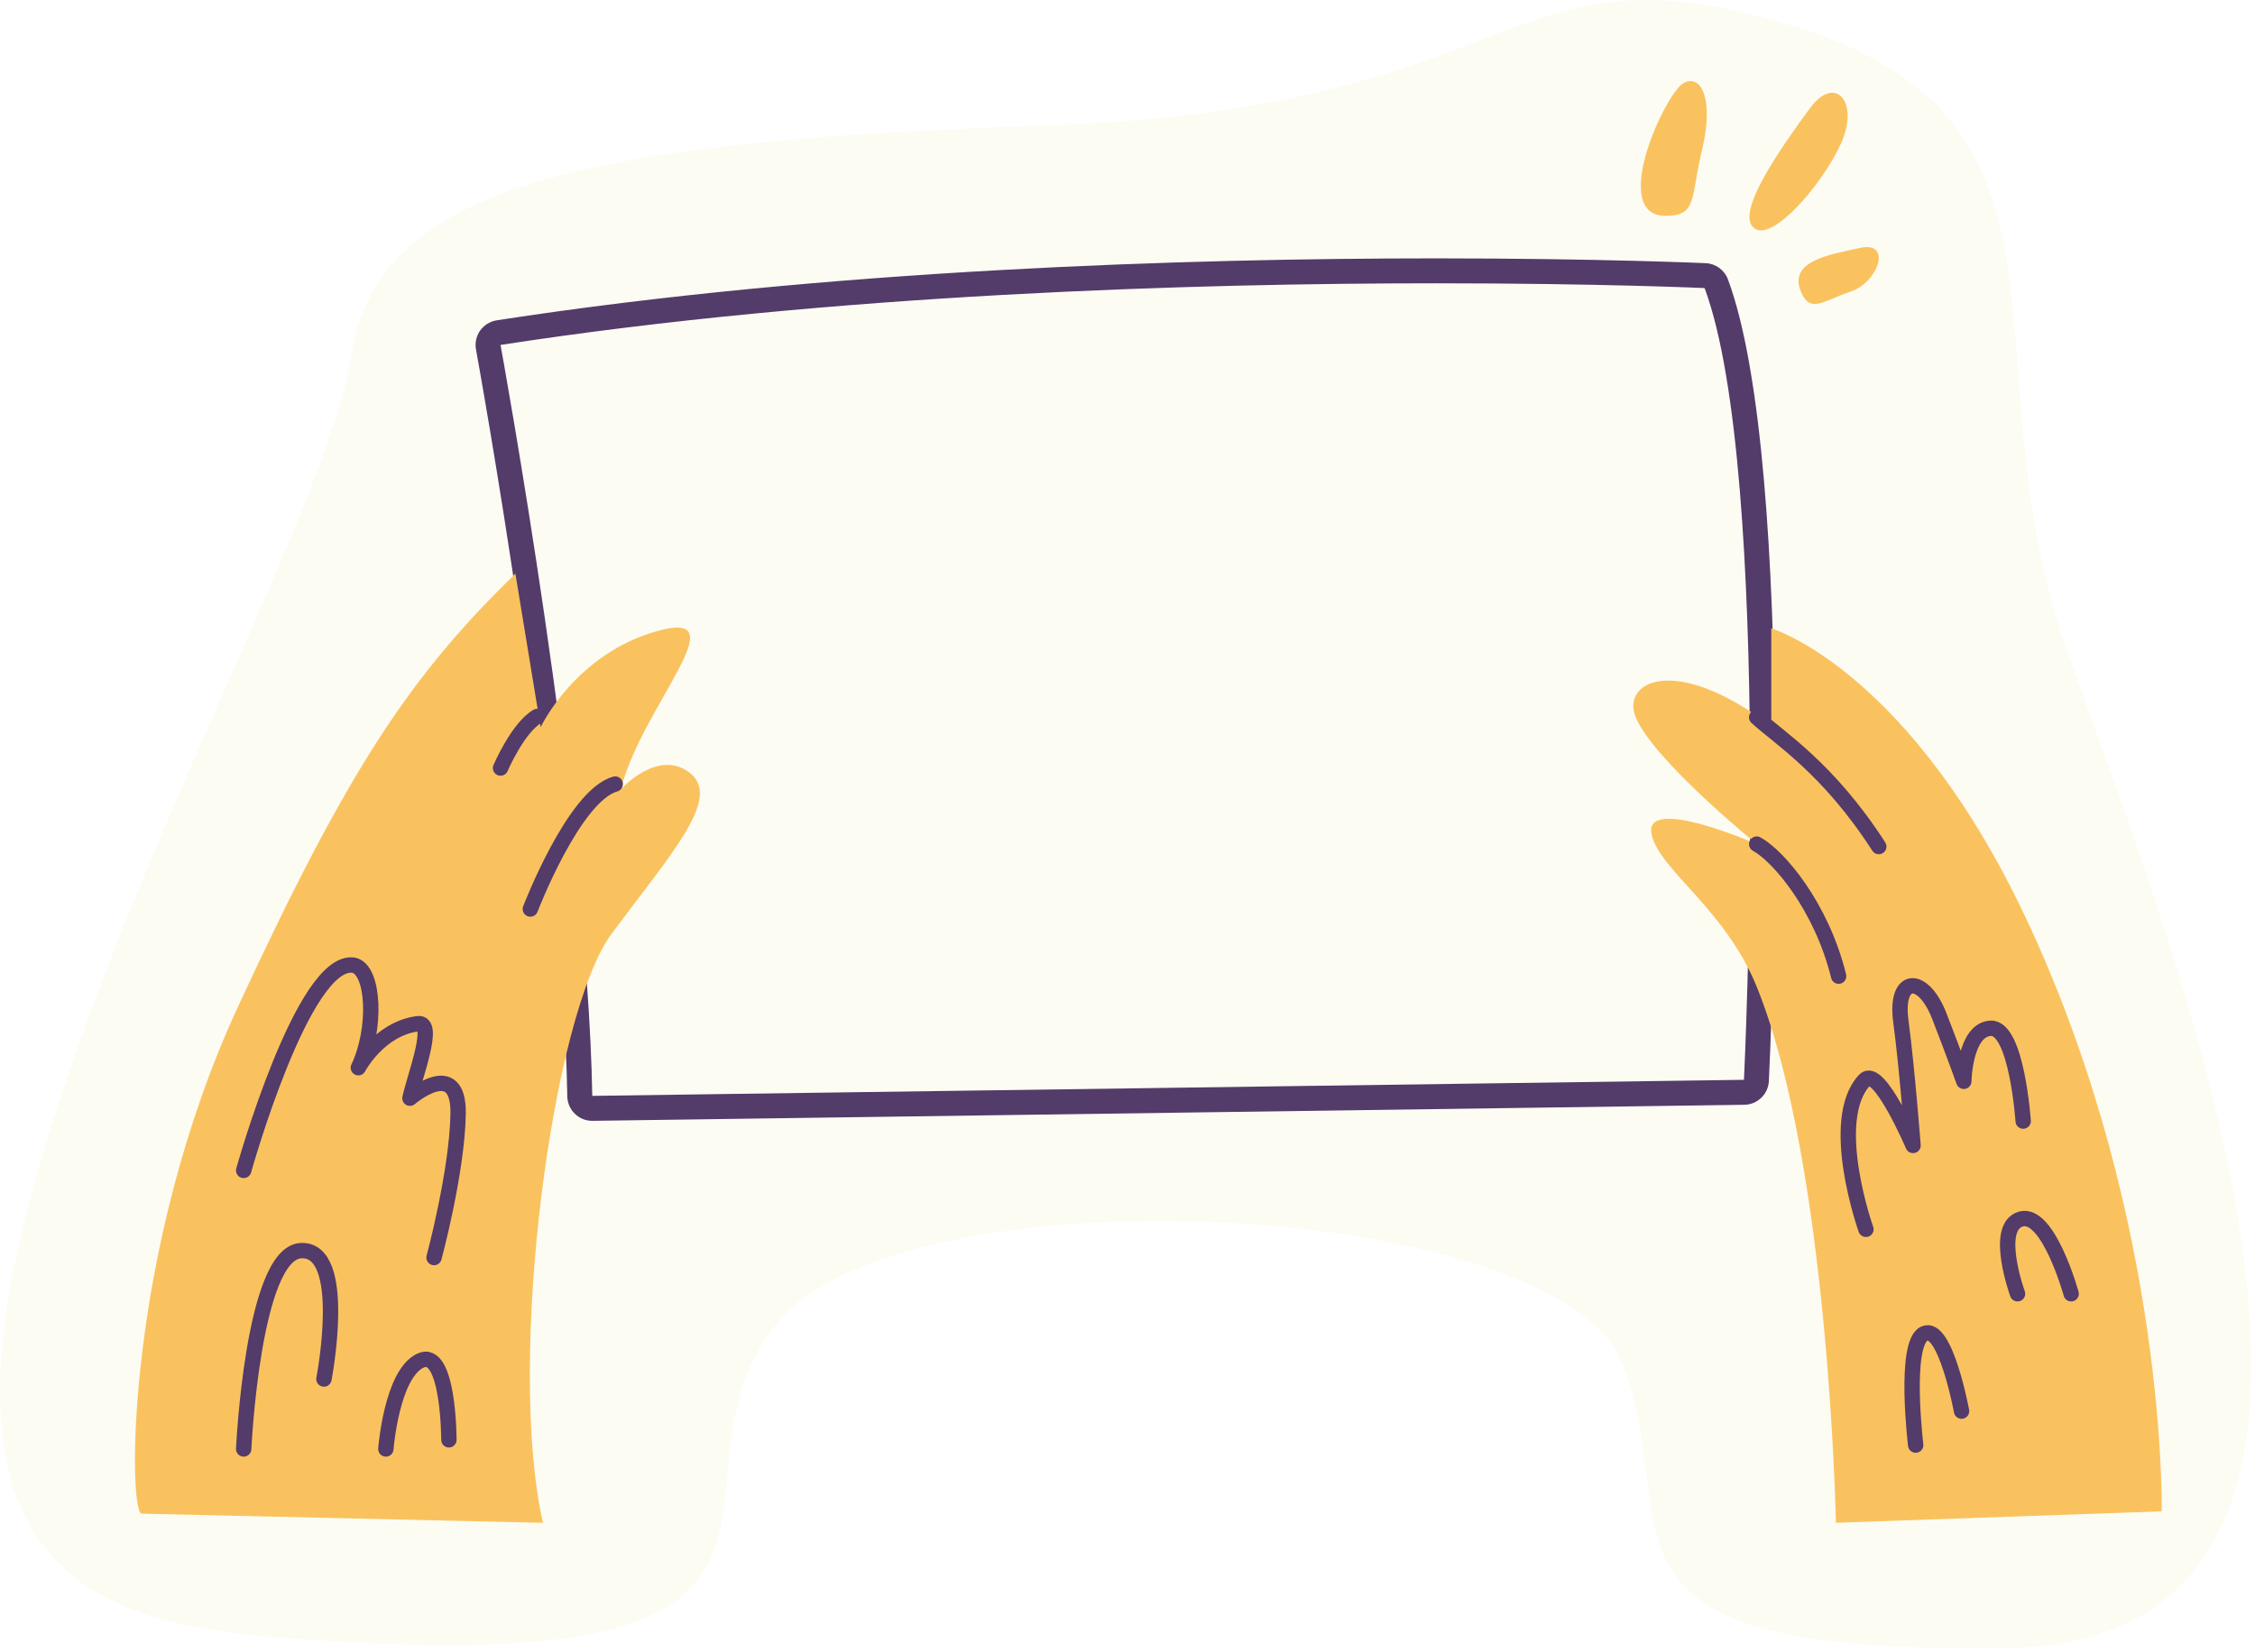
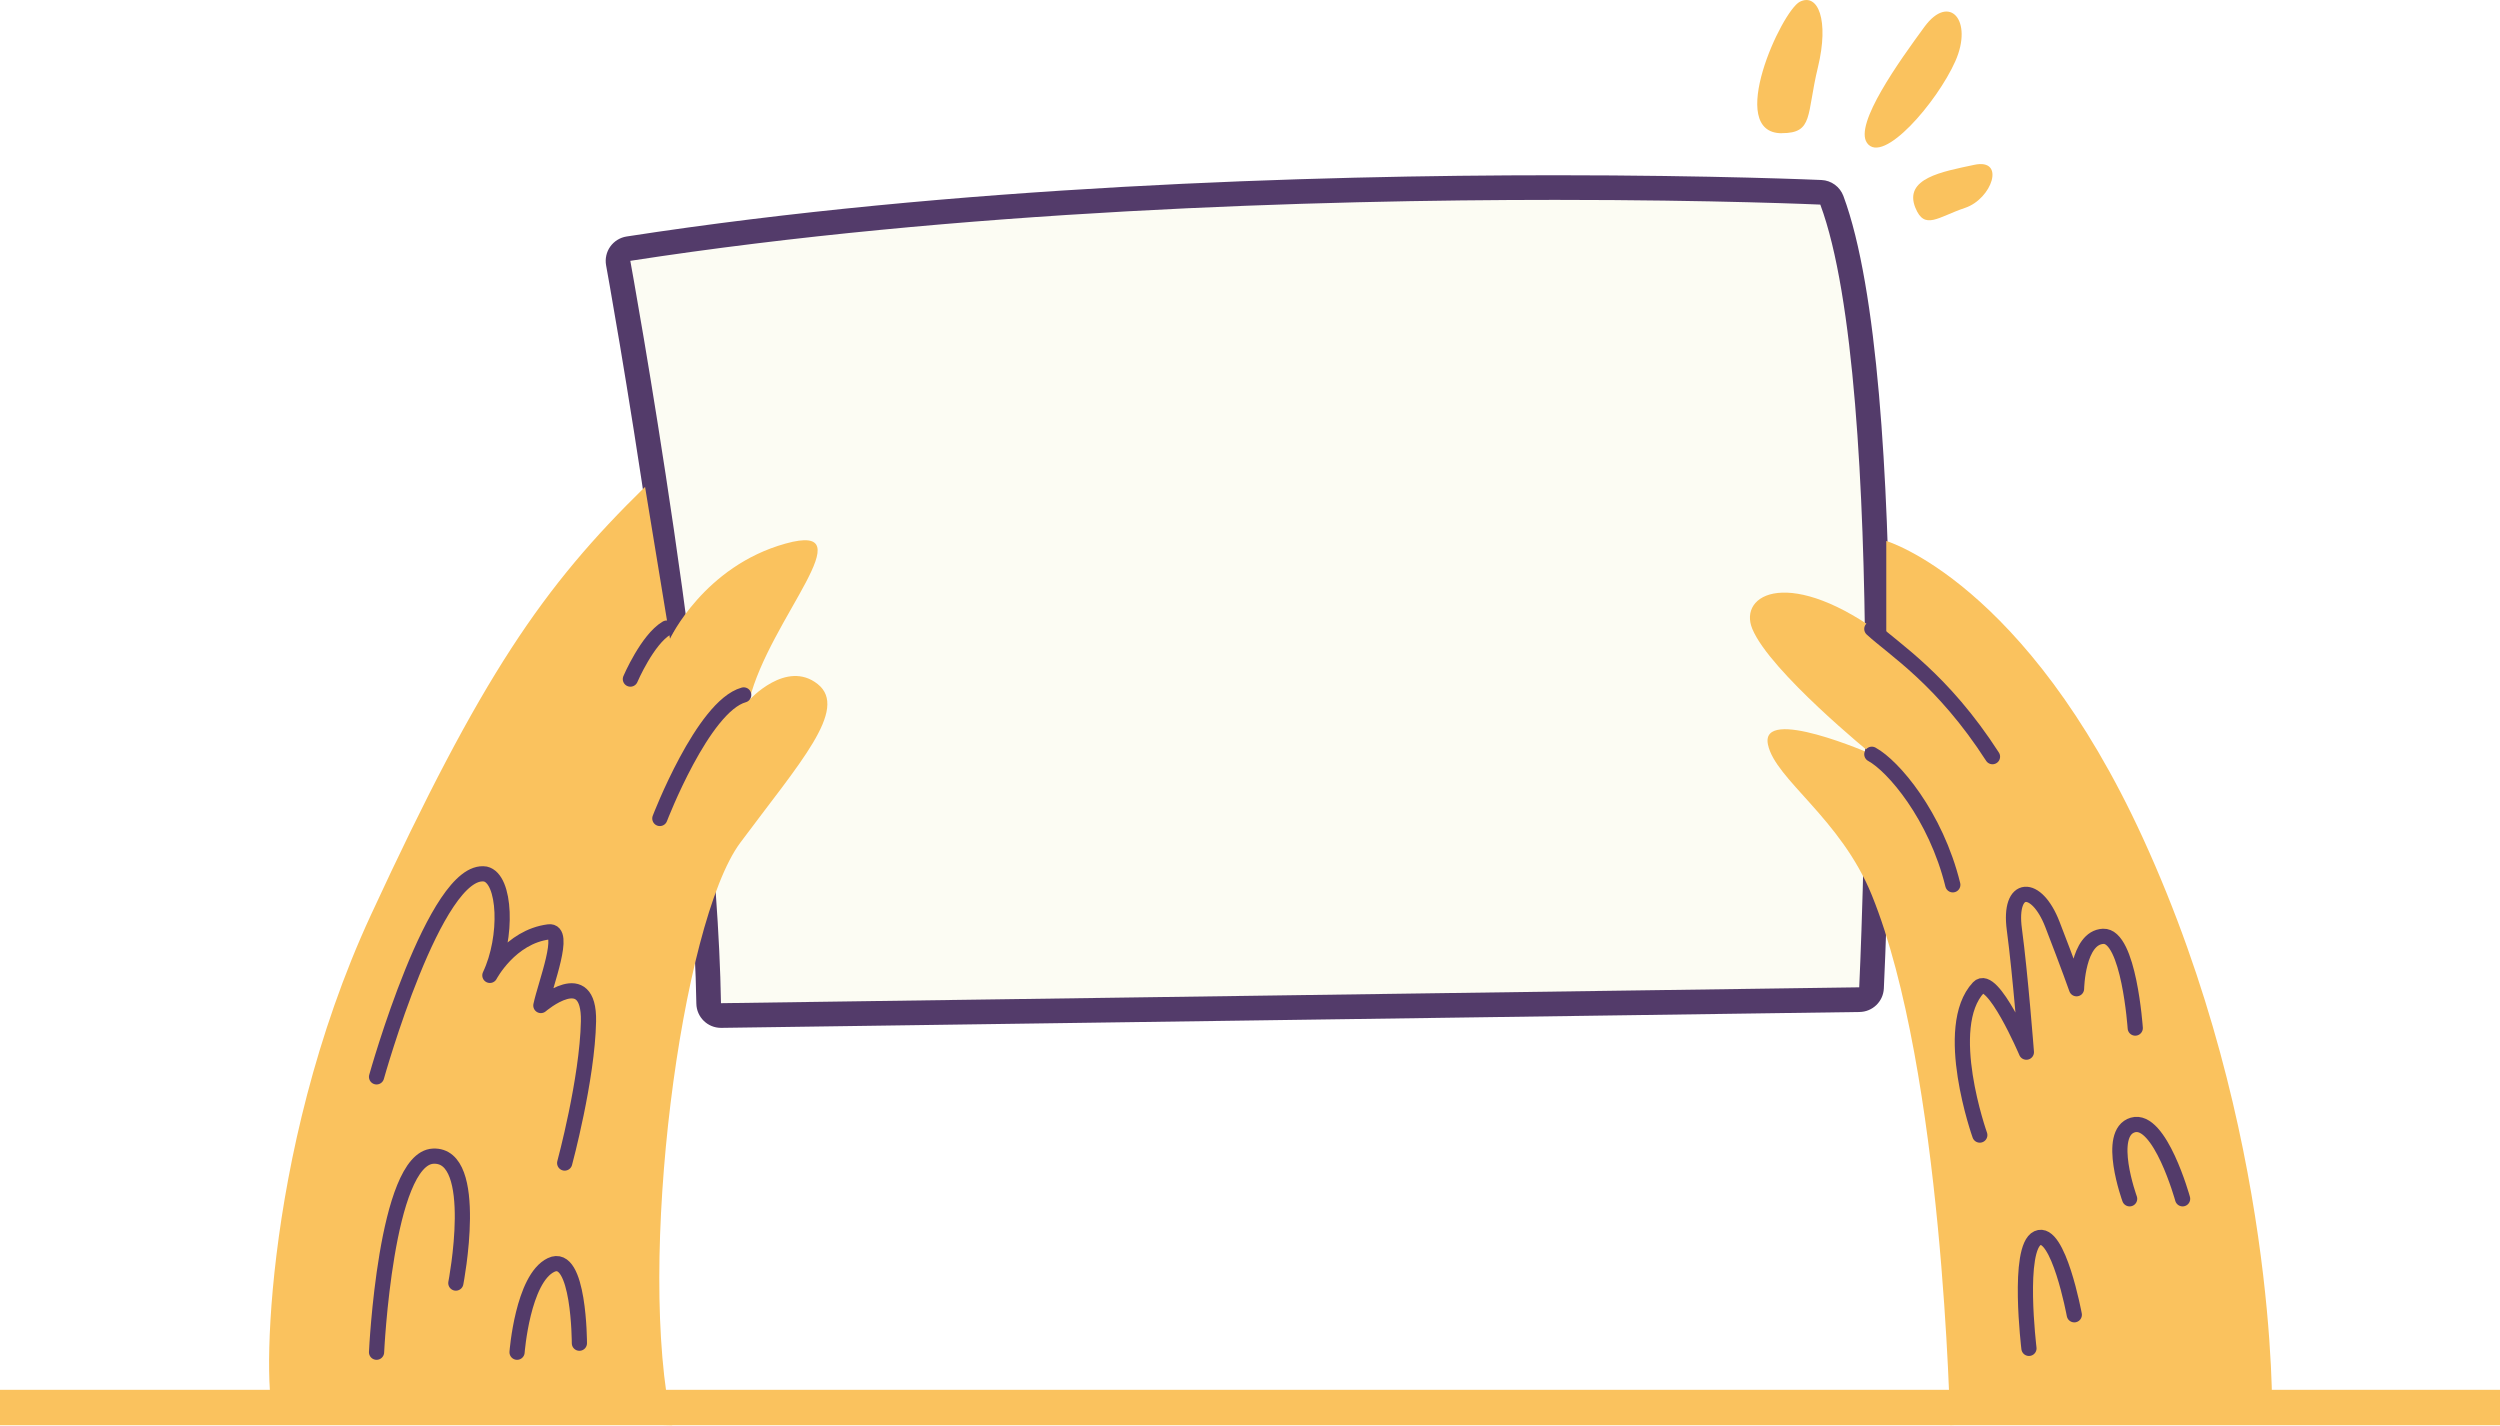
- <svg xmlns="http://www.w3.org/2000/svg" width="100%" height="100%" viewBox="0 0 587 430" version="1.1" xml:space="preserve" style="fill-rule:evenodd;clip-rule:evenodd;stroke-linecap:round;stroke-linejoin:round;">
-   <g transform="matrix(1,0,0,1,-52.5866,-129.484)">
-     <path d="M123.78,555.73C81.88,552.28 38.14,541.02 57.17,455.13C76.2,369.24 137.43,264.35 143.93,222.59C150.42,180.83 194.19,166.42 323.6,162.21C453.01,157.99 442.76,111.9 521.15,136.85C599.54,161.8 563.63,223.64 591.1,300.24C618.57,376.85 690.62,556.69 575.19,558.59C459.76,560.49 491.28,527.91 475.06,484.83C458.83,441.76 287.44,432.6 254.45,474.53C220.73,517.4 285.53,569.05 123.77,555.73L123.78,555.73Z" style="fill:rgb(252,252,243);fill-rule:nonzero;" />
-     <path d="M486.17,185.68C494.55,185.68 492.63,180.9 495.67,168.37C498.71,155.83 495.67,148.67 490.92,151.06C486.17,153.45 471.25,185.69 486.17,185.69L486.17,185.68Z" style="fill:rgb(250,194,94);fill-rule:nonzero;" />
-     <path d="M508.59,188.22C505.17,183.33 517.16,166.63 523.73,157.67C530.3,148.72 536.65,155.98 531.87,166.73C527.09,177.48 512.77,194.19 508.59,188.22Z" style="fill:rgb(250,194,94);fill-rule:nonzero;" />
-     <path d="M521.35,205.36C518.18,197.54 528.48,195.81 536.84,194.02C545.2,192.23 541.53,202.98 534.41,205.36C527.29,207.75 523.77,211.33 521.35,205.36Z" style="fill:rgb(250,194,94);fill-rule:nonzero;" />
-     <path d="M206.76,418.08C204.99,418.08 203.54,416.66 203.51,414.89C202.33,344.34 179.91,221.12 179.68,219.89C179.52,219.03 179.72,218.14 180.23,217.42C180.74,216.71 181.51,216.23 182.38,216.09C268.48,202.79 362.66,200 426.51,200C468.41,200 496.18,201.23 496.45,201.24C497.75,201.3 498.89,202.13 499.35,203.35C517.29,251.58 510.12,404.33 509.8,410.8C509.72,412.51 508.32,413.87 506.6,413.89C506.6,413.89 206.77,418.07 206.75,418.07L206.76,418.08Z" style="fill:rgb(252,252,243);fill-rule:nonzero;" />
-     <path d="M426.51,203.25C468.83,203.25 496.31,204.49 496.31,204.49C514.22,252.65 506.56,410.65 506.56,410.65L206.76,414.83C205.57,343.19 182.88,219.3 182.88,219.3C269.34,205.95 364.07,203.25 426.51,203.25M426.51,196.76C362.55,196.76 268.2,199.56 181.89,212.89C180.16,213.16 178.61,214.12 177.59,215.54C176.57,216.96 176.18,218.75 176.49,220.47C176.72,221.7 199.09,344.66 200.26,414.94C200.32,418.49 203.21,421.33 206.75,421.33L206.84,421.33L506.64,417.15C510.07,417.1 512.87,414.4 513.04,410.97C513.36,404.46 520.55,251.07 502.39,202.23C501.48,199.79 499.2,198.12 496.6,198.01C496.32,198 468.49,196.76 426.51,196.76Z" style="fill:rgb(83,59,106);fill-rule:nonzero;" />
-     <path d="M89.44,523.61C85.86,523.01 85.26,454.96 114.51,391.67C143.76,328.39 159.88,305.11 186.75,278.84L193.32,318.84C193.32,318.84 202.27,299.74 223.77,293.77C245.26,287.8 219.59,313.47 214.22,334.96C214.22,334.96 223.95,324.21 232.22,330.78C240.49,337.35 227.36,351.67 211.83,372.57C196.31,393.46 184.37,483.61 193.92,526L89.45,523.61L89.44,523.61Z" style="fill:rgb(250,194,94);fill-rule:nonzero;" />
-     <path d="M530.5,526C530.5,526 528.67,432.72 509.87,386.39C501.65,366.13 484.41,355.9 482.51,346.7C480.37,336.34 509.87,349.26 509.87,349.26C509.87,349.26 483.07,327.52 478.39,316.26C474.57,307.06 488.3,299.44 513.67,318.55L513.67,293.1C513.67,293.1 550.33,303.88 581.26,371.34C616.8,448.83 615.29,523.01 615.29,523.01L530.5,525.99L530.5,526Z" style="fill:rgb(250,194,94);fill-rule:nonzero;" />
-     <path d="M116.02,434.24C116.02,434.24 131.54,378.72 144.68,380.81C150.05,382 150.65,397.47 145.87,407.5C145.87,407.5 151.21,397.31 161.39,396.04C166.17,395.44 160.49,409.77 159.3,415.44C159.3,415.44 172.14,404.4 171.84,419.62C171.54,434.84 165.57,456.93 165.57,456.93" style="fill:none;fill-rule:nonzero;stroke:rgb(83,59,106);stroke-width:4px;" />
-     <path d="M116.02,506.77C116.02,506.77 118.41,455.73 130.94,455.13C143.48,454.53 136.91,488.56 136.91,488.56" style="fill:none;fill-rule:nonzero;stroke:rgb(83,59,106);stroke-width:4px;" />
-     <path d="M153.03,506.77C153.03,506.77 154.52,487.37 161.98,483.79C169.44,480.21 169.44,504.39 169.44,504.39" style="fill:none;fill-rule:nonzero;stroke:rgb(83,59,106);stroke-width:4px;" />
-     <path d="M182.88,329.47C182.88,329.47 187.36,319.02 192.43,316.04" style="fill:none;fill-rule:nonzero;stroke:rgb(83,59,106);stroke-width:4px;" />
-     <path d="M190.64,366.18C190.64,366.18 201.98,336.63 212.73,333.64" style="fill:none;fill-rule:nonzero;stroke:rgb(83,59,106);stroke-width:4px;" />
-     <path d="M538.31,449.58C538.31,449.58 528.19,421.15 537.97,410.71C541.65,406.78 550.57,427.74 550.57,427.74C550.57,427.74 549,407.35 547.4,395.41C545.8,383.46 553.21,383.2 557.42,394.08C561.64,404.96 563.78,411.04 563.78,411.04C563.78,411.04 564.02,397.55 570.8,397.23C577.58,396.92 579.24,421.4 579.24,421.4" style="fill:none;fill-rule:nonzero;stroke:rgb(83,59,106);stroke-width:4px;" />
-     <path d="M509.87,349.27C515.51,352.34 526.71,365.41 531.2,383.66" style="fill:none;fill-rule:nonzero;stroke:rgb(83,59,106);stroke-width:4px;" />
-     <path d="M509.87,316.26C515.7,321.63 528.48,329.46 541.65,349.91" style="fill:none;fill-rule:nonzero;stroke:rgb(83,59,106);stroke-width:4px;" />
-     <path d="M551.26,505.76C551.26,505.76 548.05,479.24 553.52,476.72C558.99,474.19 563.2,496.92 563.2,496.92" style="fill:none;fill-rule:nonzero;stroke:rgb(83,59,106);stroke-width:4px;" />
-     <path d="M577.77,466.36C577.77,466.36 571.46,449.01 578.62,446.91C585.77,444.81 591.73,466.36 591.73,466.36" style="fill:none;fill-rule:nonzero;stroke:rgb(83,59,106);stroke-width:4px;" />
-   </g>
+ <svg xmlns="http://www.w3.org/2000/svg" id="Layer_1" viewBox="0 0 667.77 380.69">
+   <path d="M475.94,35.57c8.5,0,6.55-4.85,9.63-17.55,3.08-12.72,0-19.98-4.82-17.55s-19.95,35.12-4.82,35.12h0Z" style="fill:#fac25e; stroke-width:0px;" />
+   <path d="M498.68,38.15c-3.47-4.96,8.69-21.89,15.35-30.98,6.66-9.08,13.1-1.71,8.25,9.19-4.85,10.9-19.37,27.85-23.61,21.79Z" style="fill:#fac25e; stroke-width:0px;" />
+   <path d="M511.62,55.53c-3.21-7.93,7.23-9.68,15.71-11.5,8.48-1.82,4.76,9.09-2.46,11.5-7.22,2.42-10.79,6.05-13.24,0Z" style="fill:#fac25e; stroke-width:0px;" />
+   <path d="M192.59,271.25c-1.79,0-3.27-1.44-3.3-3.23-1.2-71.54-23.93-196.5-24.17-197.75-.16-.87.04-1.77.56-2.5.52-.72,1.3-1.21,2.18-1.35,87.31-13.49,182.82-16.32,247.57-16.32,42.49,0,70.65,1.25,70.93,1.26,1.32.06,2.47.9,2.94,2.14,18.19,48.91,10.92,203.81,10.6,210.37-.08,1.73-1.5,3.11-3.25,3.13,0,0-304.06,4.24-304.08,4.24h.01Z" style="fill:#fcfcf3; stroke-width:0px;" />
+   <path d="M415.44,53.39c42.92,0,70.78,1.26,70.78,1.26,18.16,48.84,10.39,209.07,10.39,209.07l-304.03,4.24c-1.21-72.65-24.22-198.29-24.22-198.29,87.68-13.54,183.74-16.28,247.06-16.28M415.44,46.81c-64.86,0-160.54,2.84-248.07,16.36-1.75.27-3.33,1.25-4.36,2.69-1.03,1.44-1.43,3.26-1.12,5,.23,1.25,22.92,125.94,24.11,197.21.06,3.6,2.99,6.48,6.58,6.48h.09l304.03-4.24c3.48-.05,6.32-2.79,6.49-6.27.32-6.6,7.62-162.15-10.8-211.68-.92-2.47-3.23-4.17-5.87-4.28-.28-.01-28.51-1.27-71.08-1.27Z" style="fill:#533b6a; stroke-width:0px;" />
+   <path d="M73.62,378.27c-3.63-.61-4.24-69.62,25.42-133.8,29.66-64.17,46.01-87.78,73.26-114.42l6.66,40.56s9.08-19.37,30.88-25.42c21.79-6.05-4.24,19.98-9.68,41.77,0,0,9.87-10.9,18.25-4.24s-4.93,21.18-20.68,42.38c-15.74,21.18-27.85,112.61-18.16,155.59l-105.94-2.42h-.01Z" style="fill:#fac25e; stroke-width:0px;" />
+   <path d="M520.9,380.69s-1.86-94.6-20.92-141.58c-8.34-20.55-25.82-30.92-27.75-40.25-2.17-10.51,27.75,2.6,27.75,2.6,0,0-27.18-22.05-31.92-33.47-3.87-9.33,10.05-17.06,35.78,2.32v-25.81s37.18,10.93,68.54,79.34c36.04,78.58,34.51,153.81,34.51,153.81l-85.99,3.02h0Z" style="fill:#fac25e; stroke-width:0px;" />
+   <path d="M100.58,287.64s15.74-56.3,29.06-54.18c5.45,1.21,6.05,16.89,1.21,27.07,0,0,5.42-10.33,15.74-11.62,4.85-.61-.91,13.92-2.12,19.67,0,0,13.02-11.2,12.72,4.24s-6.36,37.84-6.36,37.84" style="fill:none; stroke:#533b6a; stroke-linecap:round; stroke-linejoin:round; stroke-width:4.06px;" />
+   <path d="M100.58,361.19s2.42-51.76,15.13-52.37c12.72-.61,6.05,33.9,6.05,33.9" style="fill:none; stroke:#533b6a; stroke-linecap:round; stroke-linejoin:round; stroke-width:4.06px;" />
+   <path d="M138.11,361.19s1.51-19.67,9.08-23.3c7.57-3.63,7.57,20.89,7.57,20.89" style="fill:none; stroke:#533b6a; stroke-linecap:round; stroke-linejoin:round; stroke-width:4.06px;" />
+   <path d="M168.38,181.39s4.54-10.6,9.68-13.62" style="fill:none; stroke:#533b6a; stroke-linecap:round; stroke-linejoin:round; stroke-width:4.06px;" />
+   <path d="M176.25,218.62s11.5-29.97,22.4-33" style="fill:none; stroke:#533b6a; stroke-linecap:round; stroke-linejoin:round; stroke-width:4.06px;" />
+   <path d="M528.82,303.19s-10.26-28.83-.34-39.42c3.73-3.99,12.78,17.27,12.78,17.27,0,0-1.59-20.68-3.21-32.79-1.62-12.12,5.89-12.38,10.16-1.35,4.28,11.03,6.45,17.2,6.45,17.2,0,0,.24-13.68,7.12-14,6.88-.31,8.56,24.51,8.56,24.51" style="fill:none; stroke:#533b6a; stroke-linecap:round; stroke-linejoin:round; stroke-width:4.06px;" />
+   <path d="M499.98,201.47c5.72,3.11,17.08,16.37,21.63,34.87" style="fill:none; stroke:#533b6a; stroke-linecap:round; stroke-linejoin:round; stroke-width:4.06px;" />
+   <path d="M499.98,167.99c5.91,5.45,18.87,13.39,32.23,34.12" style="fill:none; stroke:#533b6a; stroke-linecap:round; stroke-linejoin:round; stroke-width:4.06px;" />
+   <path d="M541.95,360.16s-3.26-26.89,2.29-29.45c5.55-2.57,9.82,20.48,9.82,20.48" style="fill:none; stroke:#533b6a; stroke-linecap:round; stroke-linejoin:round; stroke-width:4.06px;" />
+   <path d="M568.84,320.21s-6.4-17.59.86-19.72c7.25-2.13,13.29,19.72,13.29,19.72" style="fill:none; stroke:#533b6a; stroke-linecap:round; stroke-linejoin:round; stroke-width:4.06px;" />
+   <rect y="371.23" width="667.77" height="9.46" style="fill:#fac25e; stroke-width:0px;" />
</svg>
